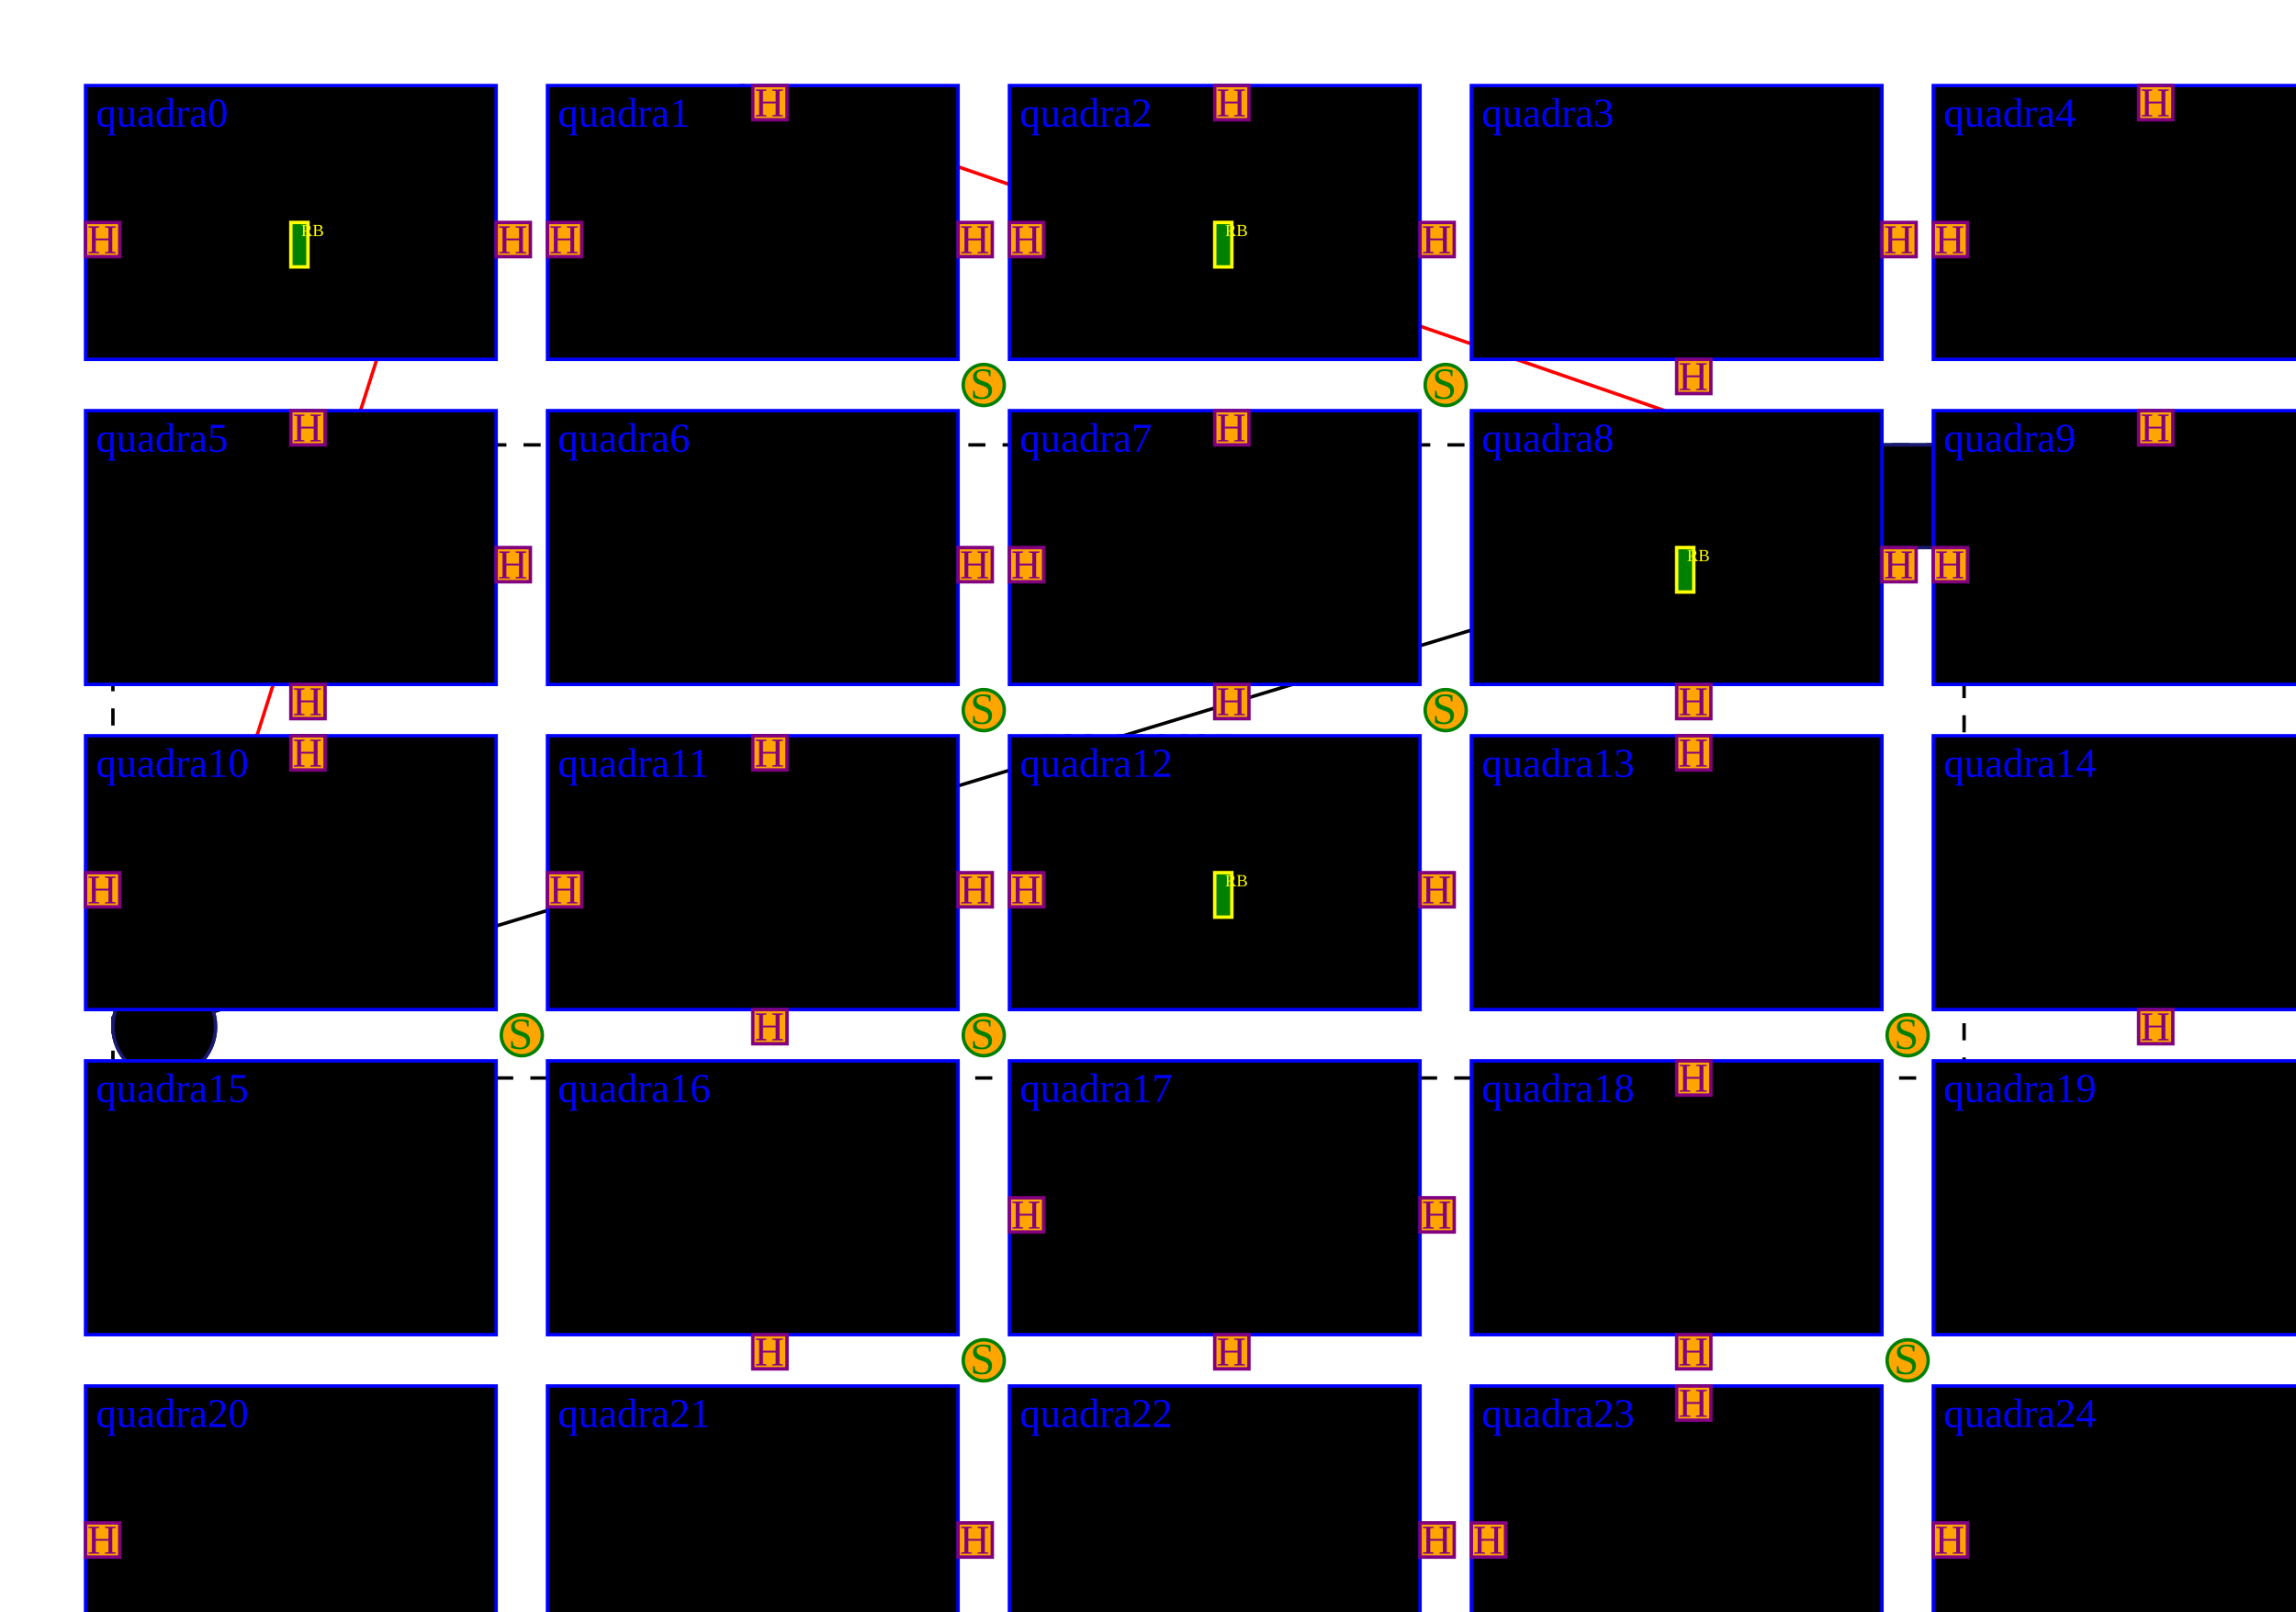
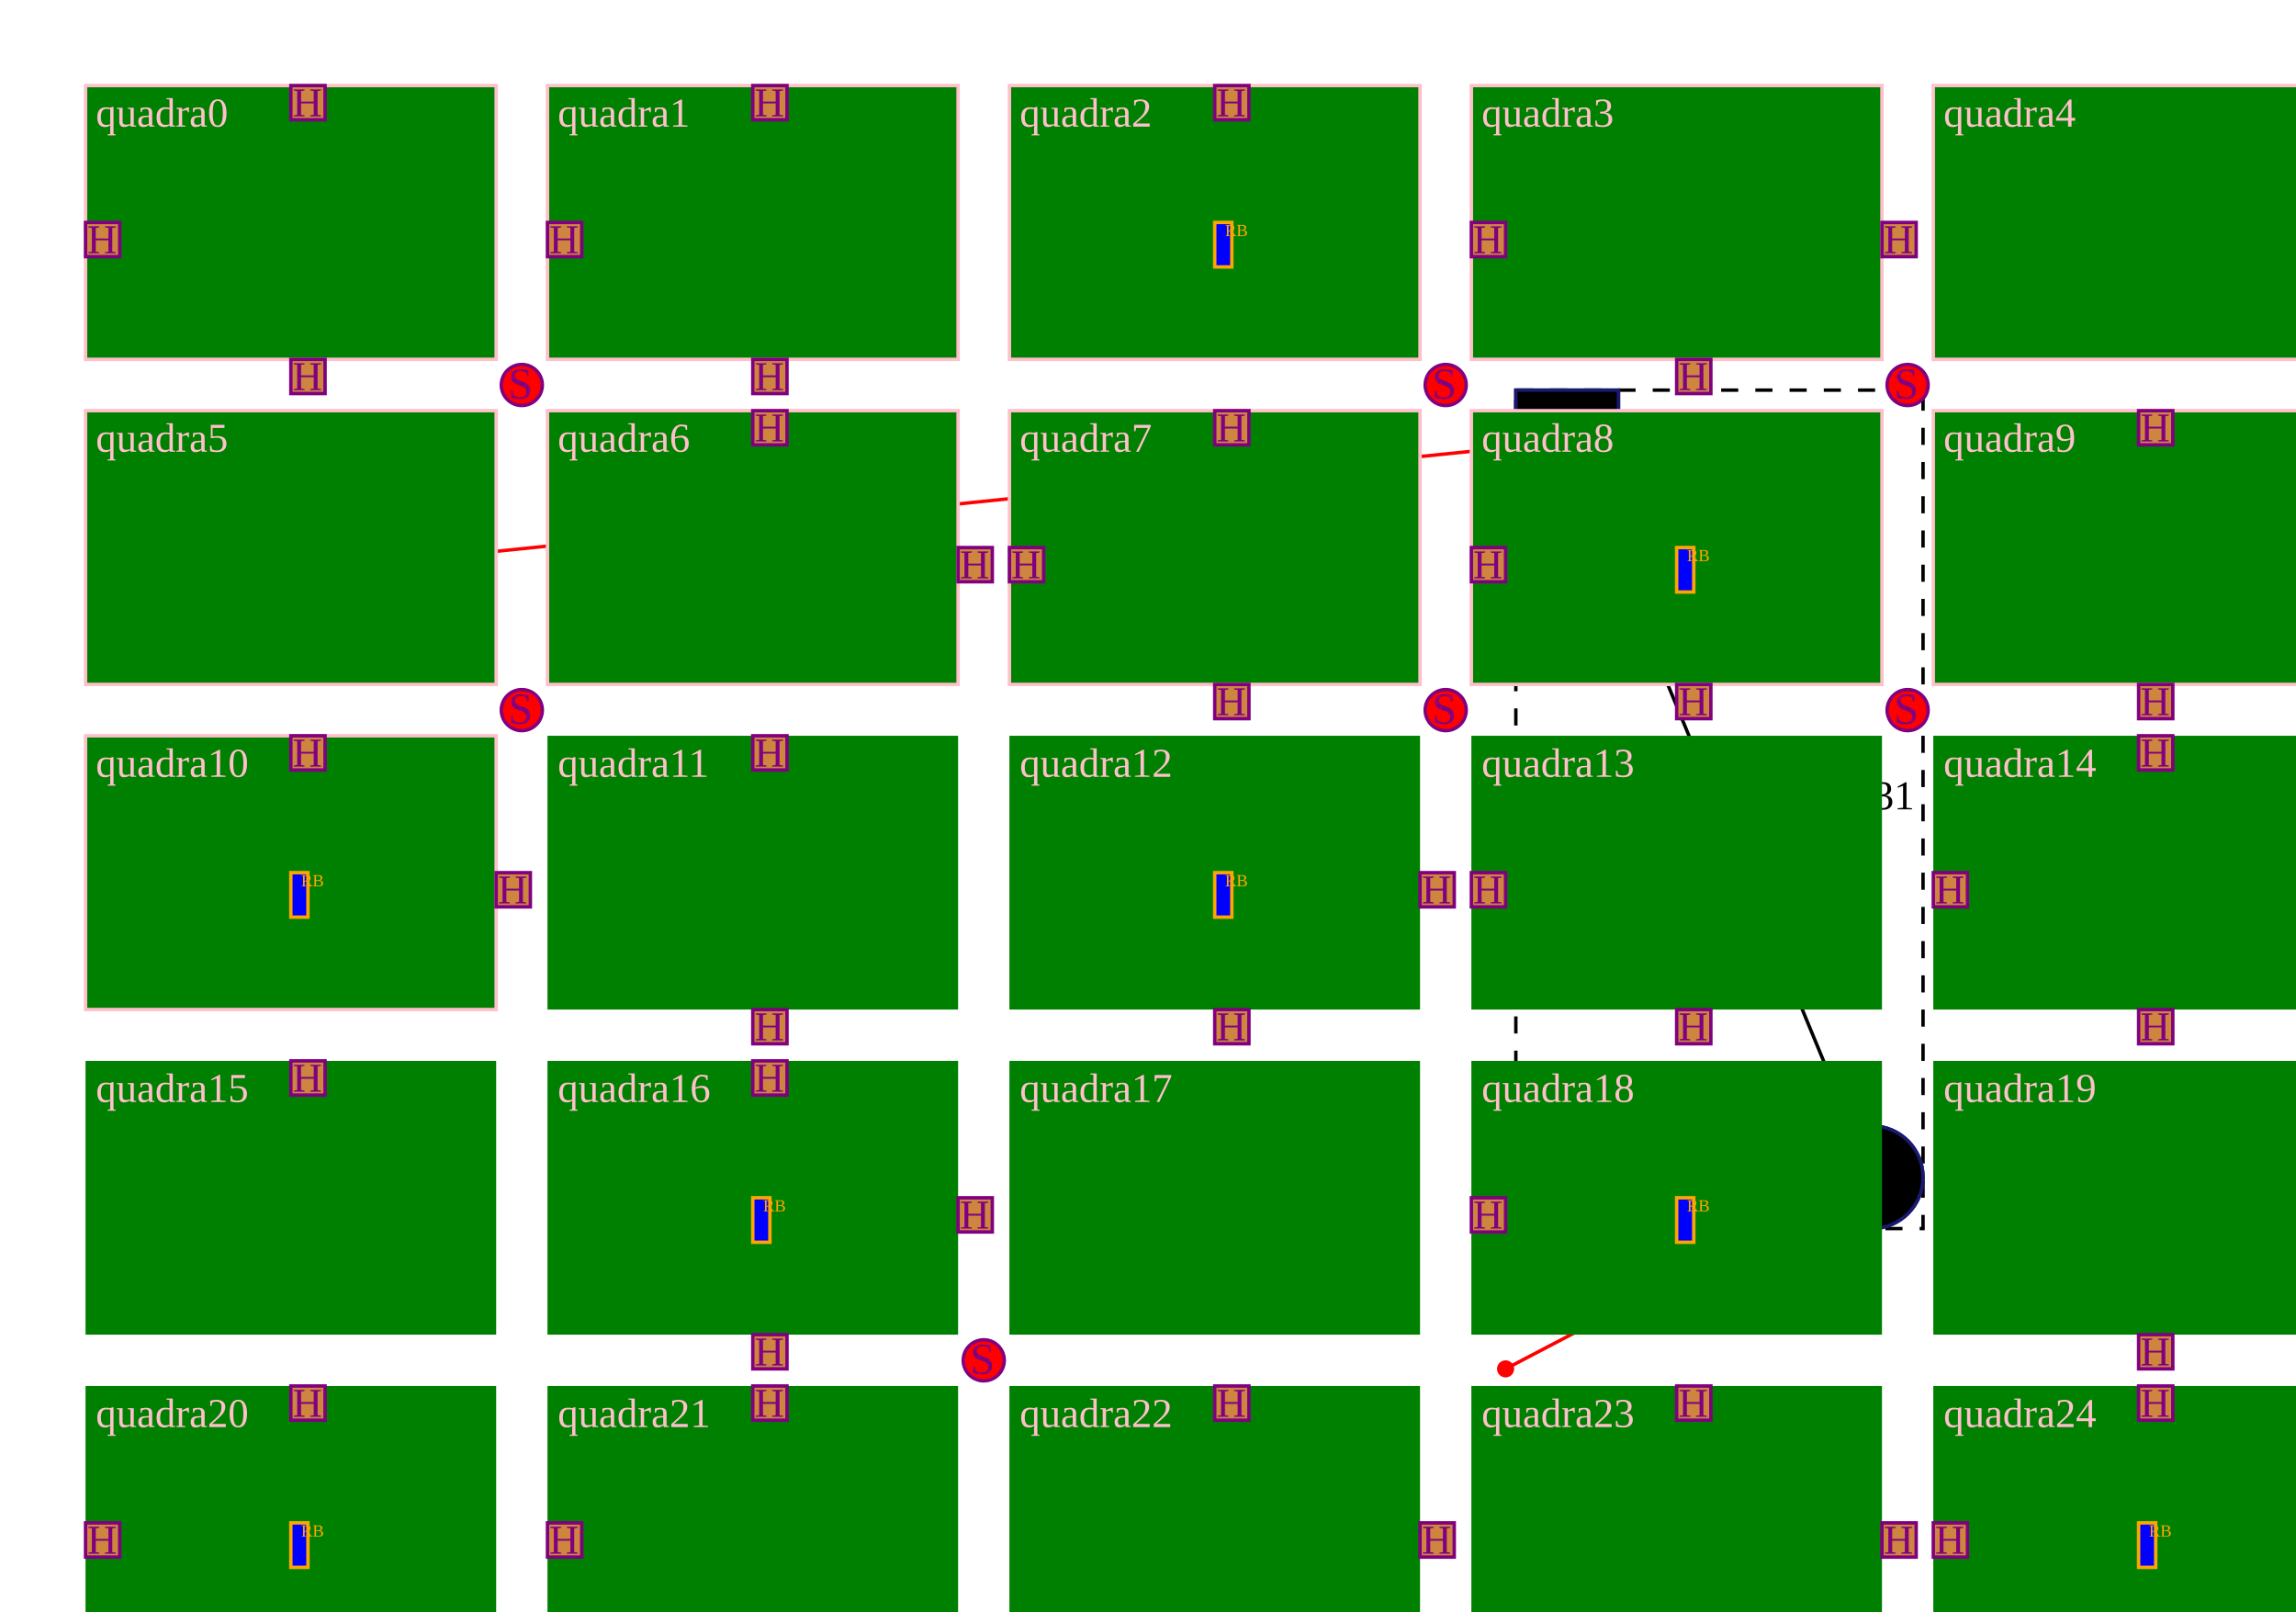
<svg>
-   <rect x="33" y="130" width="541" height="185" fill="none" stroke="black" stroke-dasharray="5" />
-   <circle cx="120" cy="74" r="2" fill="red" stroke="red" />
-   <line x1="120" y1="74" x2="48" y2="300" stroke="red" />
-   <circle cx="217" cy="27" r="2" fill="red" stroke="red" />
-   <line x1="217" y1="27" x2="559" y2="145" stroke="red" />
-   <line x1="48" y1="300" x2="559" y2="145" stroke="black" />
-   <text x="303.5" y="222.5"> 533.990637 </text>
-   <circle cx="48" cy="300" r="15" fill="black" stroke="midnightblue" stroke-width="1" />
-   <rect x="544" y="130" width="30" height="30" fill="black" stroke="midnightblue" stroke-width="1" />
-   <circle cx="48" cy="300" r="15" fill="black" stroke="midnightblue" stroke-width="1" />
-   <rect x="544" y="130" width="30" height="30" fill="black" stroke="midnightblue" stroke-width="1" />
-   <rect x="25" y="25" width="120" height="80" fill="black" stroke="blue" stroke-width="1" />
-   <text x="28" y="37" font-size="12" fill="blue"> quadra0 </text>
-   <rect x="160" y="25" width="120" height="80" fill="black" stroke="blue" stroke-width="1" />
-   <text x="163" y="37" font-size="12" fill="blue"> quadra1 </text>
-   <rect x="295" y="25" width="120" height="80" fill="black" stroke="blue" stroke-width="1" />
-   <text x="298" y="37" font-size="12" fill="blue"> quadra2 </text>
-   <rect x="430" y="25" width="120" height="80" fill="black" stroke="blue" stroke-width="1" />
-   <text x="433" y="37" font-size="12" fill="blue"> quadra3 </text>
-   <rect x="565" y="25" width="120" height="80" fill="black" stroke="blue" stroke-width="1" />
-   <text x="568" y="37" font-size="12" fill="blue"> quadra4 </text>
-   <rect x="25" y="120" width="120" height="80" fill="black" stroke="blue" stroke-width="1" />
-   <text x="28" y="132" font-size="12" fill="blue"> quadra5 </text>
-   <rect x="160" y="120" width="120" height="80" fill="black" stroke="blue" stroke-width="1" />
-   <text x="163" y="132" font-size="12" fill="blue"> quadra6 </text>
-   <rect x="295" y="120" width="120" height="80" fill="black" stroke="blue" stroke-width="1" />
-   <text x="298" y="132" font-size="12" fill="blue"> quadra7 </text>
-   <rect x="430" y="120" width="120" height="80" fill="black" stroke="blue" stroke-width="1" />
-   <text x="433" y="132" font-size="12" fill="blue"> quadra8 </text>
-   <rect x="565" y="120" width="120" height="80" fill="black" stroke="blue" stroke-width="1" />
-   <text x="568" y="132" font-size="12" fill="blue"> quadra9 </text>
-   <rect x="25" y="215" width="120" height="80" fill="black" stroke="blue" stroke-width="1" />
-   <text x="28" y="227" font-size="12" fill="blue"> quadra10 </text>
-   <rect x="160" y="215" width="120" height="80" fill="black" stroke="blue" stroke-width="1" />
-   <text x="163" y="227" font-size="12" fill="blue"> quadra11 </text>
-   <rect x="295" y="215" width="120" height="80" fill="black" stroke="blue" stroke-width="1" />
-   <text x="298" y="227" font-size="12" fill="blue"> quadra12 </text>
-   <rect x="430" y="215" width="120" height="80" fill="black" stroke="blue" stroke-width="1" />
-   <text x="433" y="227" font-size="12" fill="blue"> quadra13 </text>
-   <rect x="565" y="215" width="120" height="80" fill="black" stroke="blue" stroke-width="1" />
-   <text x="568" y="227" font-size="12" fill="blue"> quadra14 </text>
-   <rect x="25" y="310" width="120" height="80" fill="black" stroke="blue" stroke-width="1" />
-   <text x="28" y="322" font-size="12" fill="blue"> quadra15 </text>
-   <rect x="160" y="310" width="120" height="80" fill="black" stroke="blue" stroke-width="1" />
-   <text x="163" y="322" font-size="12" fill="blue"> quadra16 </text>
-   <rect x="295" y="310" width="120" height="80" fill="black" stroke="blue" stroke-width="1" />
-   <text x="298" y="322" font-size="12" fill="blue"> quadra17 </text>
-   <rect x="430" y="310" width="120" height="80" fill="black" stroke="blue" stroke-width="1" />
-   <text x="433" y="322" font-size="12" fill="blue"> quadra18 </text>
-   <rect x="565" y="310" width="120" height="80" fill="black" stroke="blue" stroke-width="1" />
-   <text x="568" y="322" font-size="12" fill="blue"> quadra19 </text>
-   <rect x="25" y="405" width="120" height="80" fill="black" stroke="blue" stroke-width="1" />
-   <text x="28" y="417" font-size="12" fill="blue"> quadra20 </text>
-   <rect x="160" y="405" width="120" height="80" fill="black" stroke="blue" stroke-width="1" />
-   <text x="163" y="417" font-size="12" fill="blue"> quadra21 </text>
-   <rect x="295" y="405" width="120" height="80" fill="black" stroke="blue" stroke-width="1" />
-   <text x="298" y="417" font-size="12" fill="blue"> quadra22 </text>
-   <rect x="430" y="405" width="120" height="80" fill="black" stroke="blue" stroke-width="1" />
-   <text x="433" y="417" font-size="12" fill="blue"> quadra23 </text>
-   <rect x="565" y="405" width="120" height="80" fill="black" stroke="blue" stroke-width="1" />
-   <text x="568" y="417" font-size="12" fill="blue"> quadra24 </text>
-   <rect x="145" y="65" width="10" height="10" fill="orange" stroke="purple" stroke-width="1" />
-   <text x="145.5" y="74" font-size="12" fill="purple"> H </text>
-   <rect x="25" y="65" width="10" height="10" fill="orange" stroke="purple" stroke-width="1" />
+   <rect x="443" y="114" width="119" height="245" fill="none" stroke="black" stroke-dasharray="5" />
+   <circle cx="440" cy="400" r="2" fill="red" stroke="red" />
+   <line x1="440" y1="400" x2="547" y2="344" stroke="red" />
+   <circle cx="29" cy="173" r="2" fill="red" stroke="red" />
+   <line x1="29" y1="173" x2="458" y2="129" stroke="red" />
+   <line x1="547" y1="344" x2="458" y2="129" stroke="black" />
+   <text x="502.5" y="236.5"> 232.692931 </text>
+   <circle cx="547" cy="344" r="15" fill="black" stroke="midnightblue" stroke-width="1" />
+   <rect x="443" y="114" width="30" height="30" fill="black" stroke="midnightblue" stroke-width="1" />
+   <circle cx="547" cy="344" r="15" fill="black" stroke="midnightblue" stroke-width="1" />
+   <rect x="443" y="114" width="30" height="30" fill="black" stroke="midnightblue" stroke-width="1" />
+   <rect x="25" y="25" width="120" height="80" fill="green" stroke="pink" stroke-width="1" />
+   <text x="28" y="37" font-size="12" fill="pink"> quadra0 </text>
+   <rect x="160" y="25" width="120" height="80" fill="green" stroke="pink" stroke-width="" />
+   <text x="163" y="37" font-size="12" fill="pink"> quadra1 </text>
+   <rect x="295" y="25" width="120" height="80" fill="green" stroke="pink" stroke-width="" />
+   <text x="298" y="37" font-size="12" fill="pink"> quadra2 </text>
+   <rect x="430" y="25" width="120" height="80" fill="green" stroke="pink" stroke-width="" />
+   <text x="433" y="37" font-size="12" fill="pink"> quadra3 </text>
+   <rect x="565" y="25" width="120" height="80" fill="green" stroke="pink" stroke-width="" />
+   <text x="568" y="37" font-size="12" fill="pink"> quadra4 </text>
+   <rect x="25" y="120" width="120" height="80" fill="green" stroke="pink" stroke-width="" />
+   <text x="28" y="132" font-size="12" fill="pink"> quadra5 </text>
+   <rect x="160" y="120" width="120" height="80" fill="green" stroke="pink" stroke-width="" />
+   <text x="163" y="132" font-size="12" fill="pink"> quadra6 </text>
+   <rect x="295" y="120" width="120" height="80" fill="green" stroke="pink" stroke-width="" />
+   <text x="298" y="132" font-size="12" fill="pink"> quadra7 </text>
+   <rect x="430" y="120" width="120" height="80" fill="green" stroke="pink" stroke-width="" />
+   <text x="433" y="132" font-size="12" fill="pink"> quadra8 </text>
+   <rect x="565" y="120" width="120" height="80" fill="green" stroke="pink" stroke-width="" />
+   <text x="568" y="132" font-size="12" fill="pink"> quadra9 </text>
+   <rect x="25" y="215" width="120" height="80" fill="green" stroke="pink" stroke-width="" />
+   <text x="28" y="227" font-size="12" fill="pink"> quadra10 </text>
+   <rect x="160" y="215" width="120" height="80" fill="green" stroke="pink" stroke-width="0" />
+   <text x="163" y="227" font-size="12" fill="pink"> quadra11 </text>
+   <rect x="295" y="215" width="120" height="80" fill="green" stroke="pink" stroke-width="0" />
+   <text x="298" y="227" font-size="12" fill="pink"> quadra12 </text>
+   <rect x="430" y="215" width="120" height="80" fill="green" stroke="pink" stroke-width="0" />
+   <text x="433" y="227" font-size="12" fill="pink"> quadra13 </text>
+   <rect x="565" y="215" width="120" height="80" fill="green" stroke="pink" stroke-width="0" />
+   <text x="568" y="227" font-size="12" fill="pink"> quadra14 </text>
+   <rect x="25" y="310" width="120" height="80" fill="green" stroke="pink" stroke-width="0" />
+   <text x="28" y="322" font-size="12" fill="pink"> quadra15 </text>
+   <rect x="160" y="310" width="120" height="80" fill="green" stroke="pink" stroke-width="0" />
+   <text x="163" y="322" font-size="12" fill="pink"> quadra16 </text>
+   <rect x="295" y="310" width="120" height="80" fill="green" stroke="pink" stroke-width="0" />
+   <text x="298" y="322" font-size="12" fill="pink"> quadra17 </text>
+   <rect x="430" y="310" width="120" height="80" fill="green" stroke="pink" stroke-width="0" />
+   <text x="433" y="322" font-size="12" fill="pink"> quadra18 </text>
+   <rect x="565" y="310" width="120" height="80" fill="green" stroke="pink" stroke-width="0" />
+   <text x="568" y="322" font-size="12" fill="pink"> quadra19 </text>
+   <rect x="25" y="405" width="120" height="80" fill="green" stroke="pink" stroke-width="0" />
+   <text x="28" y="417" font-size="12" fill="pink"> quadra20 </text>
+   <rect x="160" y="405" width="120" height="80" fill="green" stroke="pink" stroke-width="0" />
+   <text x="163" y="417" font-size="12" fill="pink"> quadra21 </text>
+   <rect x="295" y="405" width="120" height="80" fill="green" stroke="pink" stroke-width="0" />
+   <text x="298" y="417" font-size="12" fill="pink"> quadra22 </text>
+   <rect x="430" y="405" width="120" height="80" fill="green" stroke="pink" stroke-width="0" />
+   <text x="433" y="417" font-size="12" fill="pink"> quadra23 </text>
+   <rect x="565" y="405" width="120" height="80" fill="green" stroke="pink" stroke-width="0" />
+   <text x="568" y="417" font-size="12" fill="pink"> quadra24 </text>
+   <rect x="85" y="25" width="10" height="10" fill="peru" stroke="purple" stroke-width="1" />
+   <text x="85.5" y="34" font-size="12" fill="purple"> H </text>
+   <rect x="85" y="105" width="10" height="10" fill="peru" stroke="purple" stroke-width="1" />
+   <text x="85.5" y="114" font-size="12" fill="purple"> H </text>
+   <rect x="25" y="65" width="10" height="10" fill="peru" stroke="purple" stroke-width="1" />
  <text x="25.5" y="74" font-size="12" fill="purple"> H </text>
-   <rect x="220" y="25" width="10" height="10" fill="orange" stroke="purple" stroke-width="1" />
+   <rect x="220" y="25" width="10" height="10" fill="peru" stroke="purple" stroke-width="1" />
  <text x="220.5" y="34" font-size="12" fill="purple"> H </text>
-   <rect x="280" y="65" width="10" height="10" fill="orange" stroke="purple" stroke-width="1" />
-   <text x="280.5" y="74" font-size="12" fill="purple"> H </text>
-   <rect x="160" y="65" width="10" height="10" fill="orange" stroke="purple" stroke-width="1" />
+   <rect x="220" y="105" width="10" height="10" fill="peru" stroke="purple" stroke-width="1" />
+   <text x="220.5" y="114" font-size="12" fill="purple"> H </text>
+   <rect x="160" y="65" width="10" height="10" fill="peru" stroke="purple" stroke-width="1" />
  <text x="160.5" y="74" font-size="12" fill="purple"> H </text>
-   <rect x="355" y="25" width="10" height="10" fill="orange" stroke="purple" stroke-width="1" />
+   <rect x="355" y="25" width="10" height="10" fill="peru" stroke="purple" stroke-width="1" />
  <text x="355.5" y="34" font-size="12" fill="purple"> H </text>
-   <rect x="415" y="65" width="10" height="10" fill="orange" stroke="purple" stroke-width="1" />
-   <text x="415.5" y="74" font-size="12" fill="purple"> H </text>
-   <rect x="295" y="65" width="10" height="10" fill="orange" stroke="purple" stroke-width="1" />
-   <text x="295.5" y="74" font-size="12" fill="purple"> H </text>
-   <rect x="550" y="65" width="10" height="10" fill="orange" stroke="purple" stroke-width="1" />
+   <rect x="550" y="65" width="10" height="10" fill="peru" stroke="purple" stroke-width="1" />
  <text x="550.5" y="74" font-size="12" fill="purple"> H </text>
-   <rect x="490" y="105" width="10" height="10" fill="orange" stroke="purple" stroke-width="1" />
+   <rect x="490" y="105" width="10" height="10" fill="peru" stroke="purple" stroke-width="1" />
  <text x="490.5" y="114" font-size="12" fill="purple"> H </text>
-   <rect x="625" y="25" width="10" height="10" fill="orange" stroke="purple" stroke-width="1" />
-   <text x="625.5" y="34" font-size="12" fill="purple"> H </text>
-   <rect x="685" y="65" width="10" height="10" fill="orange" stroke="purple" stroke-width="1" />
+   <rect x="430" y="65" width="10" height="10" fill="peru" stroke="purple" stroke-width="1" />
+   <text x="430.5" y="74" font-size="12" fill="purple"> H </text>
+   <rect x="685" y="65" width="10" height="10" fill="peru" stroke="purple" stroke-width="1" />
  <text x="685.5" y="74" font-size="12" fill="purple"> H </text>
-   <rect x="565" y="65" width="10" height="10" fill="orange" stroke="purple" stroke-width="1" />
-   <text x="565.5" y="74" font-size="12" fill="purple"> H </text>
-   <rect x="85" y="120" width="10" height="10" fill="orange" stroke="purple" stroke-width="1" />
-   <text x="85.5" y="129" font-size="12" fill="purple"> H </text>
-   <rect x="145" y="160" width="10" height="10" fill="orange" stroke="purple" stroke-width="1" />
-   <text x="145.5" y="169" font-size="12" fill="purple"> H </text>
-   <rect x="85" y="200" width="10" height="10" fill="orange" stroke="purple" stroke-width="1" />
-   <text x="85.5" y="209" font-size="12" fill="purple"> H </text>
-   <rect x="280" y="160" width="10" height="10" fill="orange" stroke="purple" stroke-width="1" />
+   <rect x="220" y="120" width="10" height="10" fill="peru" stroke="purple" stroke-width="1" />
+   <text x="220.5" y="129" font-size="12" fill="purple"> H </text>
+   <rect x="280" y="160" width="10" height="10" fill="peru" stroke="purple" stroke-width="1" />
  <text x="280.5" y="169" font-size="12" fill="purple"> H </text>
-   <rect x="355" y="120" width="10" height="10" fill="orange" stroke="purple" stroke-width="1" />
+   <rect x="355" y="120" width="10" height="10" fill="peru" stroke="purple" stroke-width="1" />
  <text x="355.5" y="129" font-size="12" fill="purple"> H </text>
-   <rect x="355" y="200" width="10" height="10" fill="orange" stroke="purple" stroke-width="1" />
+   <rect x="355" y="200" width="10" height="10" fill="peru" stroke="purple" stroke-width="1" />
  <text x="355.5" y="209" font-size="12" fill="purple"> H </text>
-   <rect x="295" y="160" width="10" height="10" fill="orange" stroke="purple" stroke-width="1" />
+   <rect x="295" y="160" width="10" height="10" fill="peru" stroke="purple" stroke-width="1" />
  <text x="295.5" y="169" font-size="12" fill="purple"> H </text>
-   <rect x="550" y="160" width="10" height="10" fill="orange" stroke="purple" stroke-width="1" />
-   <text x="550.5" y="169" font-size="12" fill="purple"> H </text>
-   <rect x="490" y="200" width="10" height="10" fill="orange" stroke="purple" stroke-width="1" />
+   <rect x="490" y="200" width="10" height="10" fill="peru" stroke="purple" stroke-width="1" />
  <text x="490.5" y="209" font-size="12" fill="purple"> H </text>
-   <rect x="625" y="120" width="10" height="10" fill="orange" stroke="purple" stroke-width="1" />
+   <rect x="430" y="160" width="10" height="10" fill="peru" stroke="purple" stroke-width="1" />
+   <text x="430.5" y="169" font-size="12" fill="purple"> H </text>
+   <rect x="625" y="120" width="10" height="10" fill="peru" stroke="purple" stroke-width="1" />
  <text x="625.5" y="129" font-size="12" fill="purple"> H </text>
-   <rect x="565" y="160" width="10" height="10" fill="orange" stroke="purple" stroke-width="1" />
-   <text x="565.5" y="169" font-size="12" fill="purple"> H </text>
-   <rect x="85" y="215" width="10" height="10" fill="orange" stroke="purple" stroke-width="1" />
+   <rect x="625" y="200" width="10" height="10" fill="peru" stroke="purple" stroke-width="1" />
+   <text x="625.5" y="209" font-size="12" fill="purple"> H </text>
+   <rect x="85" y="215" width="10" height="10" fill="peru" stroke="purple" stroke-width="1" />
  <text x="85.5" y="224" font-size="12" fill="purple"> H </text>
-   <rect x="25" y="255" width="10" height="10" fill="orange" stroke="purple" stroke-width="1" />
-   <text x="25.5" y="264" font-size="12" fill="purple"> H </text>
-   <rect x="220" y="215" width="10" height="10" fill="orange" stroke="purple" stroke-width="1" />
+   <rect x="145" y="255" width="10" height="10" fill="peru" stroke="purple" stroke-width="1" />
+   <text x="145.5" y="264" font-size="12" fill="purple"> H </text>
+   <rect x="220" y="215" width="10" height="10" fill="peru" stroke="purple" stroke-width="1" />
  <text x="220.5" y="224" font-size="12" fill="purple"> H </text>
-   <rect x="280" y="255" width="10" height="10" fill="orange" stroke="purple" stroke-width="1" />
-   <text x="280.5" y="264" font-size="12" fill="purple"> H </text>
-   <rect x="220" y="295" width="10" height="10" fill="orange" stroke="purple" stroke-width="1" />
+   <rect x="220" y="295" width="10" height="10" fill="peru" stroke="purple" stroke-width="1" />
  <text x="220.5" y="304" font-size="12" fill="purple"> H </text>
-   <rect x="160" y="255" width="10" height="10" fill="orange" stroke="purple" stroke-width="1" />
-   <text x="160.5" y="264" font-size="12" fill="purple"> H </text>
-   <rect x="415" y="255" width="10" height="10" fill="orange" stroke="purple" stroke-width="1" />
+   <rect x="415" y="255" width="10" height="10" fill="peru" stroke="purple" stroke-width="1" />
  <text x="415.5" y="264" font-size="12" fill="purple"> H </text>
-   <rect x="295" y="255" width="10" height="10" fill="orange" stroke="purple" stroke-width="1" />
-   <text x="295.5" y="264" font-size="12" fill="purple"> H </text>
-   <rect x="490" y="215" width="10" height="10" fill="orange" stroke="purple" stroke-width="1" />
-   <text x="490.5" y="224" font-size="12" fill="purple"> H </text>
-   <rect x="625" y="295" width="10" height="10" fill="orange" stroke="purple" stroke-width="1" />
+   <rect x="355" y="295" width="10" height="10" fill="peru" stroke="purple" stroke-width="1" />
+   <text x="355.5" y="304" font-size="12" fill="purple"> H </text>
+   <rect x="490" y="295" width="10" height="10" fill="peru" stroke="purple" stroke-width="1" />
+   <text x="490.5" y="304" font-size="12" fill="purple"> H </text>
+   <rect x="430" y="255" width="10" height="10" fill="peru" stroke="purple" stroke-width="1" />
+   <text x="430.5" y="264" font-size="12" fill="purple"> H </text>
+   <rect x="625" y="215" width="10" height="10" fill="peru" stroke="purple" stroke-width="1" />
+   <text x="625.5" y="224" font-size="12" fill="purple"> H </text>
+   <rect x="685" y="255" width="10" height="10" fill="peru" stroke="purple" stroke-width="1" />
+   <text x="685.5" y="264" font-size="12" fill="purple"> H </text>
+   <rect x="625" y="295" width="10" height="10" fill="peru" stroke="purple" stroke-width="1" />
  <text x="625.5" y="304" font-size="12" fill="purple"> H </text>
-   <rect x="220" y="390" width="10" height="10" fill="orange" stroke="purple" stroke-width="1" />
+   <rect x="565" y="255" width="10" height="10" fill="peru" stroke="purple" stroke-width="1" />
+   <text x="565.5" y="264" font-size="12" fill="purple"> H </text>
+   <rect x="85" y="310" width="10" height="10" fill="peru" stroke="purple" stroke-width="1" />
+   <text x="85.5" y="319" font-size="12" fill="purple"> H </text>
+   <rect x="220" y="310" width="10" height="10" fill="peru" stroke="purple" stroke-width="1" />
+   <text x="220.5" y="319" font-size="12" fill="purple"> H </text>
+   <rect x="280" y="350" width="10" height="10" fill="peru" stroke="purple" stroke-width="1" />
+   <text x="280.5" y="359" font-size="12" fill="purple"> H </text>
+   <rect x="220" y="390" width="10" height="10" fill="peru" stroke="purple" stroke-width="1" />
  <text x="220.5" y="399" font-size="12" fill="purple"> H </text>
-   <rect x="415" y="350" width="10" height="10" fill="orange" stroke="purple" stroke-width="1" />
-   <text x="415.5" y="359" font-size="12" fill="purple"> H </text>
-   <rect x="355" y="390" width="10" height="10" fill="orange" stroke="purple" stroke-width="1" />
-   <text x="355.5" y="399" font-size="12" fill="purple"> H </text>
-   <rect x="295" y="350" width="10" height="10" fill="orange" stroke="purple" stroke-width="1" />
-   <text x="295.5" y="359" font-size="12" fill="purple"> H </text>
-   <rect x="490" y="310" width="10" height="10" fill="orange" stroke="purple" stroke-width="1" />
-   <text x="490.5" y="319" font-size="12" fill="purple"> H </text>
-   <rect x="490" y="390" width="10" height="10" fill="orange" stroke="purple" stroke-width="1" />
-   <text x="490.5" y="399" font-size="12" fill="purple"> H </text>
-   <rect x="685" y="350" width="10" height="10" fill="orange" stroke="purple" stroke-width="1" />
+   <rect x="430" y="350" width="10" height="10" fill="peru" stroke="purple" stroke-width="1" />
+   <text x="430.5" y="359" font-size="12" fill="purple"> H </text>
+   <rect x="685" y="350" width="10" height="10" fill="peru" stroke="purple" stroke-width="1" />
  <text x="685.5" y="359" font-size="12" fill="purple"> H </text>
-   <rect x="85" y="485" width="10" height="10" fill="orange" stroke="purple" stroke-width="1" />
+   <rect x="625" y="390" width="10" height="10" fill="peru" stroke="purple" stroke-width="1" />
+   <text x="625.5" y="399" font-size="12" fill="purple"> H </text>
+   <rect x="85" y="405" width="10" height="10" fill="peru" stroke="purple" stroke-width="1" />
+   <text x="85.5" y="414" font-size="12" fill="purple"> H </text>
+   <rect x="85" y="485" width="10" height="10" fill="peru" stroke="purple" stroke-width="1" />
  <text x="85.5" y="494" font-size="12" fill="purple"> H </text>
-   <rect x="25" y="445" width="10" height="10" fill="orange" stroke="purple" stroke-width="1" />
+   <rect x="25" y="445" width="10" height="10" fill="peru" stroke="purple" stroke-width="1" />
  <text x="25.5" y="454" font-size="12" fill="purple"> H </text>
-   <rect x="280" y="445" width="10" height="10" fill="orange" stroke="purple" stroke-width="1" />
-   <text x="280.5" y="454" font-size="12" fill="purple"> H </text>
-   <rect x="415" y="445" width="10" height="10" fill="orange" stroke="purple" stroke-width="1" />
+   <rect x="220" y="405" width="10" height="10" fill="peru" stroke="purple" stroke-width="1" />
+   <text x="220.5" y="414" font-size="12" fill="purple"> H </text>
+   <rect x="220" y="485" width="10" height="10" fill="peru" stroke="purple" stroke-width="1" />
+   <text x="220.5" y="494" font-size="12" fill="purple"> H </text>
+   <rect x="160" y="445" width="10" height="10" fill="peru" stroke="purple" stroke-width="1" />
+   <text x="160.5" y="454" font-size="12" fill="purple"> H </text>
+   <rect x="355" y="405" width="10" height="10" fill="peru" stroke="purple" stroke-width="1" />
+   <text x="355.5" y="414" font-size="12" fill="purple"> H </text>
+   <rect x="415" y="445" width="10" height="10" fill="peru" stroke="purple" stroke-width="1" />
  <text x="415.5" y="454" font-size="12" fill="purple"> H </text>
-   <rect x="490" y="405" width="10" height="10" fill="orange" stroke="purple" stroke-width="1" />
+   <rect x="490" y="405" width="10" height="10" fill="peru" stroke="purple" stroke-width="1" />
  <text x="490.5" y="414" font-size="12" fill="purple"> H </text>
-   <rect x="490" y="485" width="10" height="10" fill="orange" stroke="purple" stroke-width="1" />
+   <rect x="550" y="445" width="10" height="10" fill="peru" stroke="purple" stroke-width="1" />
+   <text x="550.5" y="454" font-size="12" fill="purple"> H </text>
+   <rect x="490" y="485" width="10" height="10" fill="peru" stroke="purple" stroke-width="1" />
  <text x="490.5" y="494" font-size="12" fill="purple"> H </text>
-   <rect x="430" y="445" width="10" height="10" fill="orange" stroke="purple" stroke-width="1" />
-   <text x="430.5" y="454" font-size="12" fill="purple"> H </text>
-   <rect x="565" y="445" width="10" height="10" fill="orange" stroke="purple" stroke-width="1" />
+   <rect x="625" y="405" width="10" height="10" fill="peru" stroke="purple" stroke-width="1" />
+   <text x="625.5" y="414" font-size="12" fill="purple"> H </text>
+   <rect x="685" y="445" width="10" height="10" fill="peru" stroke="purple" stroke-width="1" />
+   <text x="685.5" y="454" font-size="12" fill="purple"> H </text>
+   <rect x="625" y="485" width="10" height="10" fill="peru" stroke="purple" stroke-width="1" />
+   <text x="625.5" y="494" font-size="12" fill="purple"> H </text>
+   <rect x="565" y="445" width="10" height="10" fill="peru" stroke="purple" stroke-width="1" />
  <text x="565.5" y="454" font-size="12" fill="purple"> H </text>
-   <circle cx="287.5" cy="112.5" r="6" fill="orange" stroke="green" stroke-width="1" />
-   <text x="283.5" y="116.5" font-size="13" fill="green"> S </text>
-   <circle cx="422.5" cy="112.5" r="6" fill="orange" stroke="green" stroke-width="1" />
-   <text x="418.5" y="116.5" font-size="13" fill="green"> S </text>
-   <circle cx="287.5" cy="207.5" r="6" fill="orange" stroke="green" stroke-width="1" />
-   <text x="283.5" y="211.5" font-size="13" fill="green"> S </text>
-   <circle cx="422.5" cy="207.5" r="6" fill="orange" stroke="green" stroke-width="1" />
-   <text x="418.5" y="211.5" font-size="13" fill="green"> S </text>
-   <circle cx="152.5" cy="302.5" r="6" fill="orange" stroke="green" stroke-width="1" />
-   <text x="148.5" y="306.5" font-size="13" fill="green"> S </text>
-   <circle cx="287.5" cy="302.5" r="6" fill="orange" stroke="green" stroke-width="1" />
-   <text x="283.5" y="306.5" font-size="13" fill="green"> S </text>
-   <circle cx="557.5" cy="302.5" r="6" fill="orange" stroke="green" stroke-width="1" />
-   <text x="553.5" y="306.5" font-size="13" fill="green"> S </text>
-   <circle cx="287.5" cy="397.5" r="6" fill="orange" stroke="green" stroke-width="1" />
-   <text x="283.5" y="401.5" font-size="13" fill="green"> S </text>
-   <circle cx="557.5" cy="397.5" r="6" fill="orange" stroke="green" stroke-width="1" />
-   <text x="553.5" y="401.5" font-size="13" fill="green"> S </text>
-   <rect x="85" y="65" width="5" height="13" fill="green" stroke="yellow" stroke-width="1" />
-   <text x="88" y="69" font-size="5" fill="yellow"> RB </text>
-   <rect x="355" y="65" width="5" height="13" fill="green" stroke="yellow" stroke-width="1" />
-   <text x="358" y="69" font-size="5" fill="yellow"> RB </text>
-   <rect x="490" y="160" width="5" height="13" fill="green" stroke="yellow" stroke-width="1" />
-   <text x="493" y="164" font-size="5" fill="yellow"> RB </text>
-   <rect x="355" y="255" width="5" height="13" fill="green" stroke="yellow" stroke-width="1" />
-   <text x="358" y="259" font-size="5" fill="yellow"> RB </text>
+   <circle cx="152.5" cy="112.5" r="6" fill="red" stroke="purple" stroke-width="1" />
+   <text x="148.5" y="116.5" font-size="13" fill="purple"> S </text>
+   <circle cx="422.5" cy="112.5" r="6" fill="red" stroke="purple" stroke-width="1" />
+   <text x="418.5" y="116.5" font-size="13" fill="purple"> S </text>
+   <circle cx="557.5" cy="112.5" r="6" fill="red" stroke="purple" stroke-width="1" />
+   <text x="553.5" y="116.5" font-size="13" fill="purple"> S </text>
+   <circle cx="152.5" cy="207.5" r="6" fill="red" stroke="purple" stroke-width="1" />
+   <text x="148.5" y="211.5" font-size="13" fill="purple"> S </text>
+   <circle cx="422.5" cy="207.5" r="6" fill="red" stroke="purple" stroke-width="1" />
+   <text x="418.5" y="211.5" font-size="13" fill="purple"> S </text>
+   <circle cx="557.5" cy="207.5" r="6" fill="red" stroke="purple" stroke-width="1" />
+   <text x="553.5" y="211.5" font-size="13" fill="purple"> S </text>
+   <circle cx="287.5" cy="397.5" r="6" fill="red" stroke="purple" stroke-width="1" />
+   <text x="283.5" y="401.5" font-size="13" fill="purple"> S </text>
+   <rect x="355" y="65" width="5" height="13" fill="blue" stroke="orange" stroke-width="1" />
+   <text x="358" y="69" font-size="5" fill="orange"> RB </text>
+   <rect x="490" y="160" width="5" height="13" fill="blue" stroke="orange" stroke-width="1" />
+   <text x="493" y="164" font-size="5" fill="orange"> RB </text>
+   <rect x="85" y="255" width="5" height="13" fill="blue" stroke="orange" stroke-width="1" />
+   <text x="88" y="259" font-size="5" fill="orange"> RB </text>
+   <rect x="355" y="255" width="5" height="13" fill="blue" stroke="orange" stroke-width="1" />
+   <text x="358" y="259" font-size="5" fill="orange"> RB </text>
+   <rect x="220" y="350" width="5" height="13" fill="blue" stroke="orange" stroke-width="1" />
+   <text x="223" y="354" font-size="5" fill="orange"> RB </text>
+   <rect x="490" y="350" width="5" height="13" fill="blue" stroke="orange" stroke-width="1" />
+   <text x="493" y="354" font-size="5" fill="orange"> RB </text>
+   <rect x="85" y="445" width="5" height="13" fill="blue" stroke="orange" stroke-width="1" />
+   <text x="88" y="449" font-size="5" fill="orange"> RB </text>
+   <rect x="625" y="445" width="5" height="13" fill="blue" stroke="orange" stroke-width="1" />
+   <text x="628" y="449" font-size="5" fill="orange"> RB </text>
</svg>
